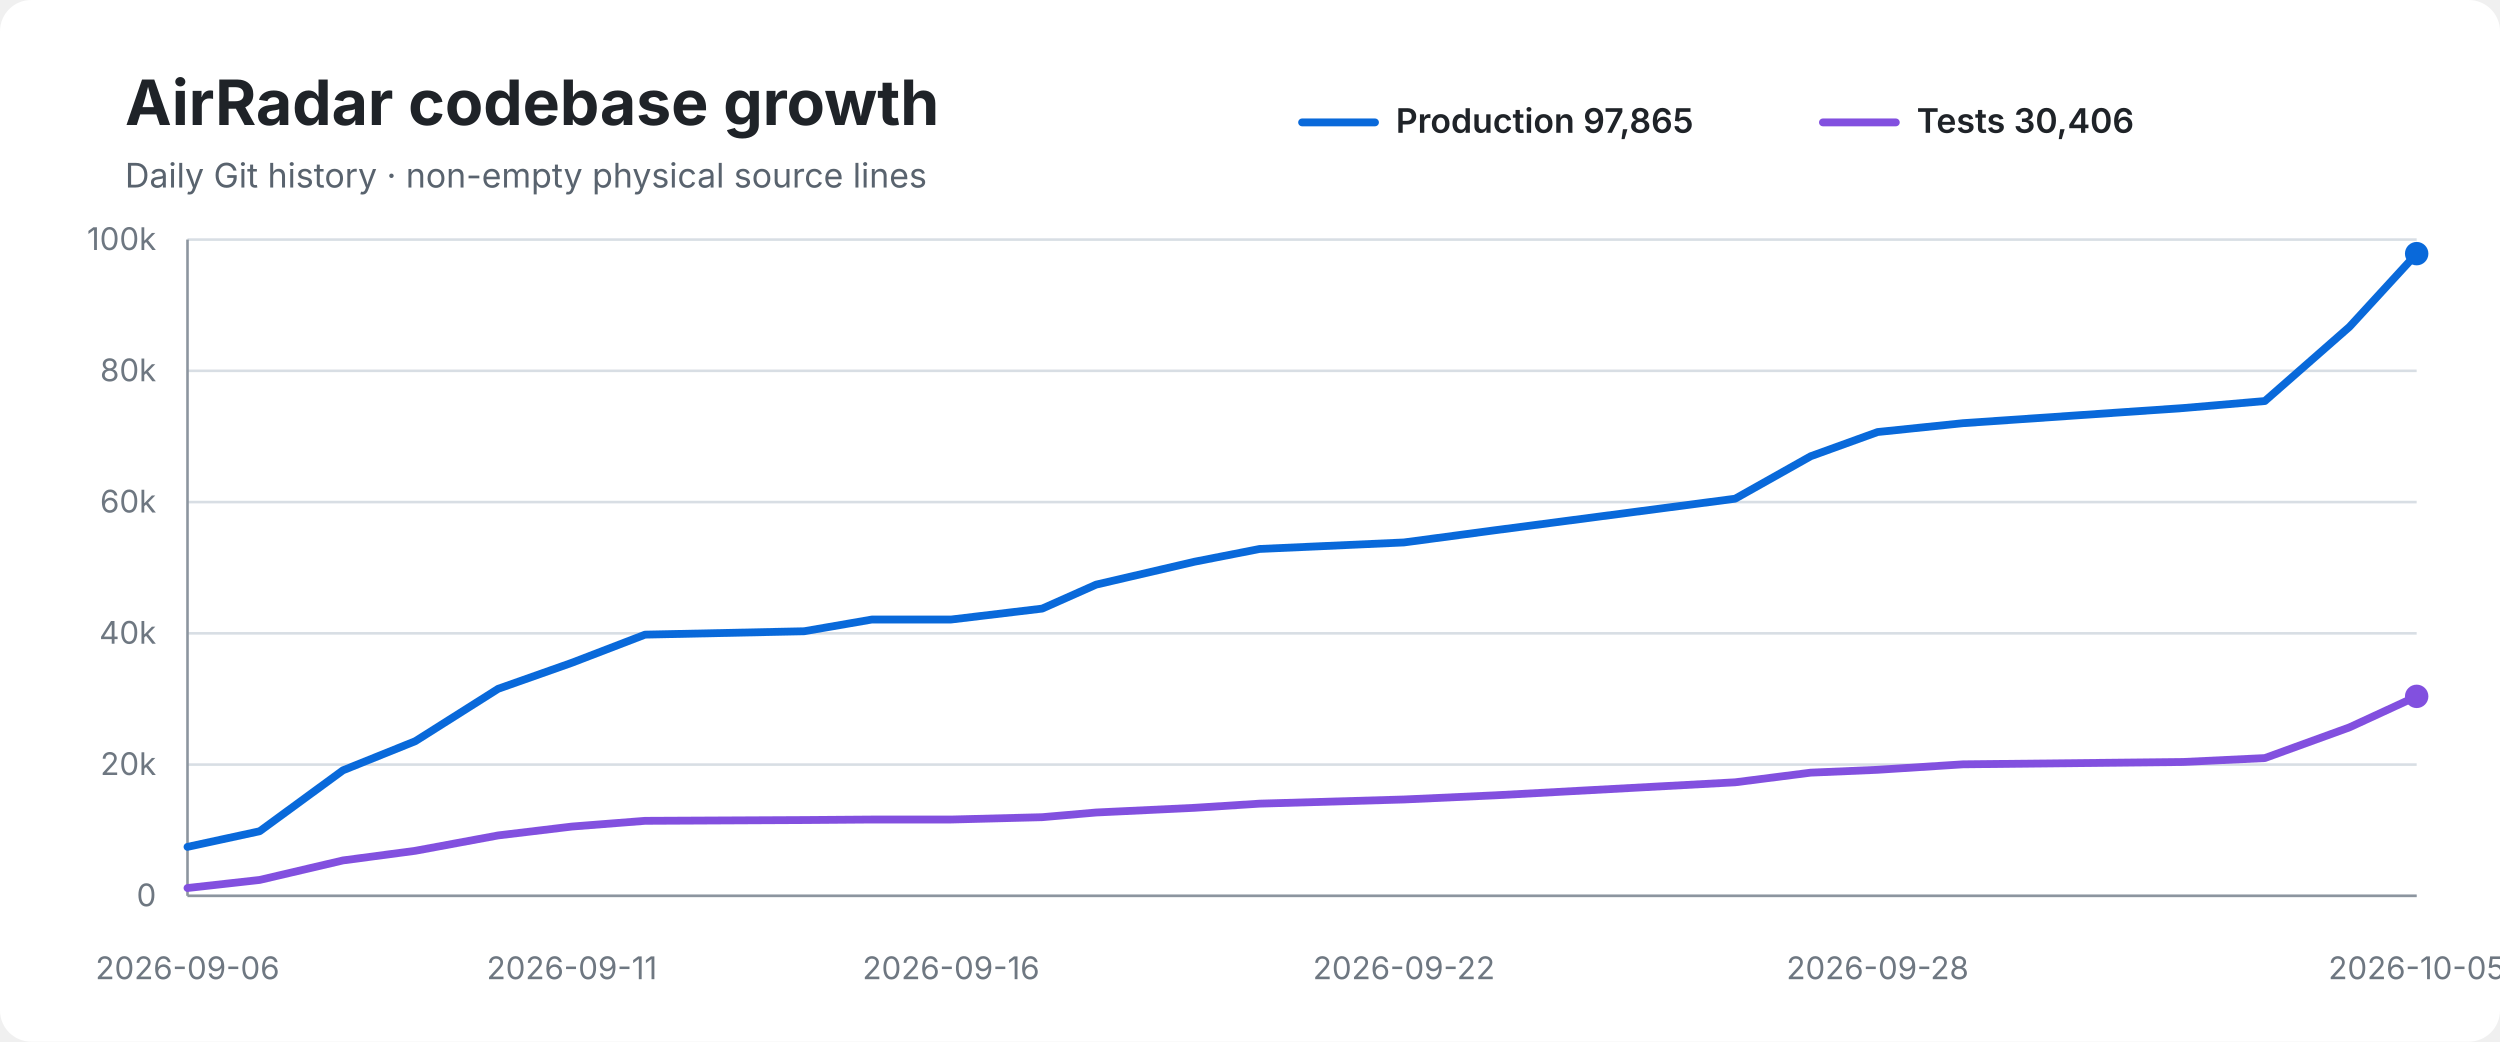
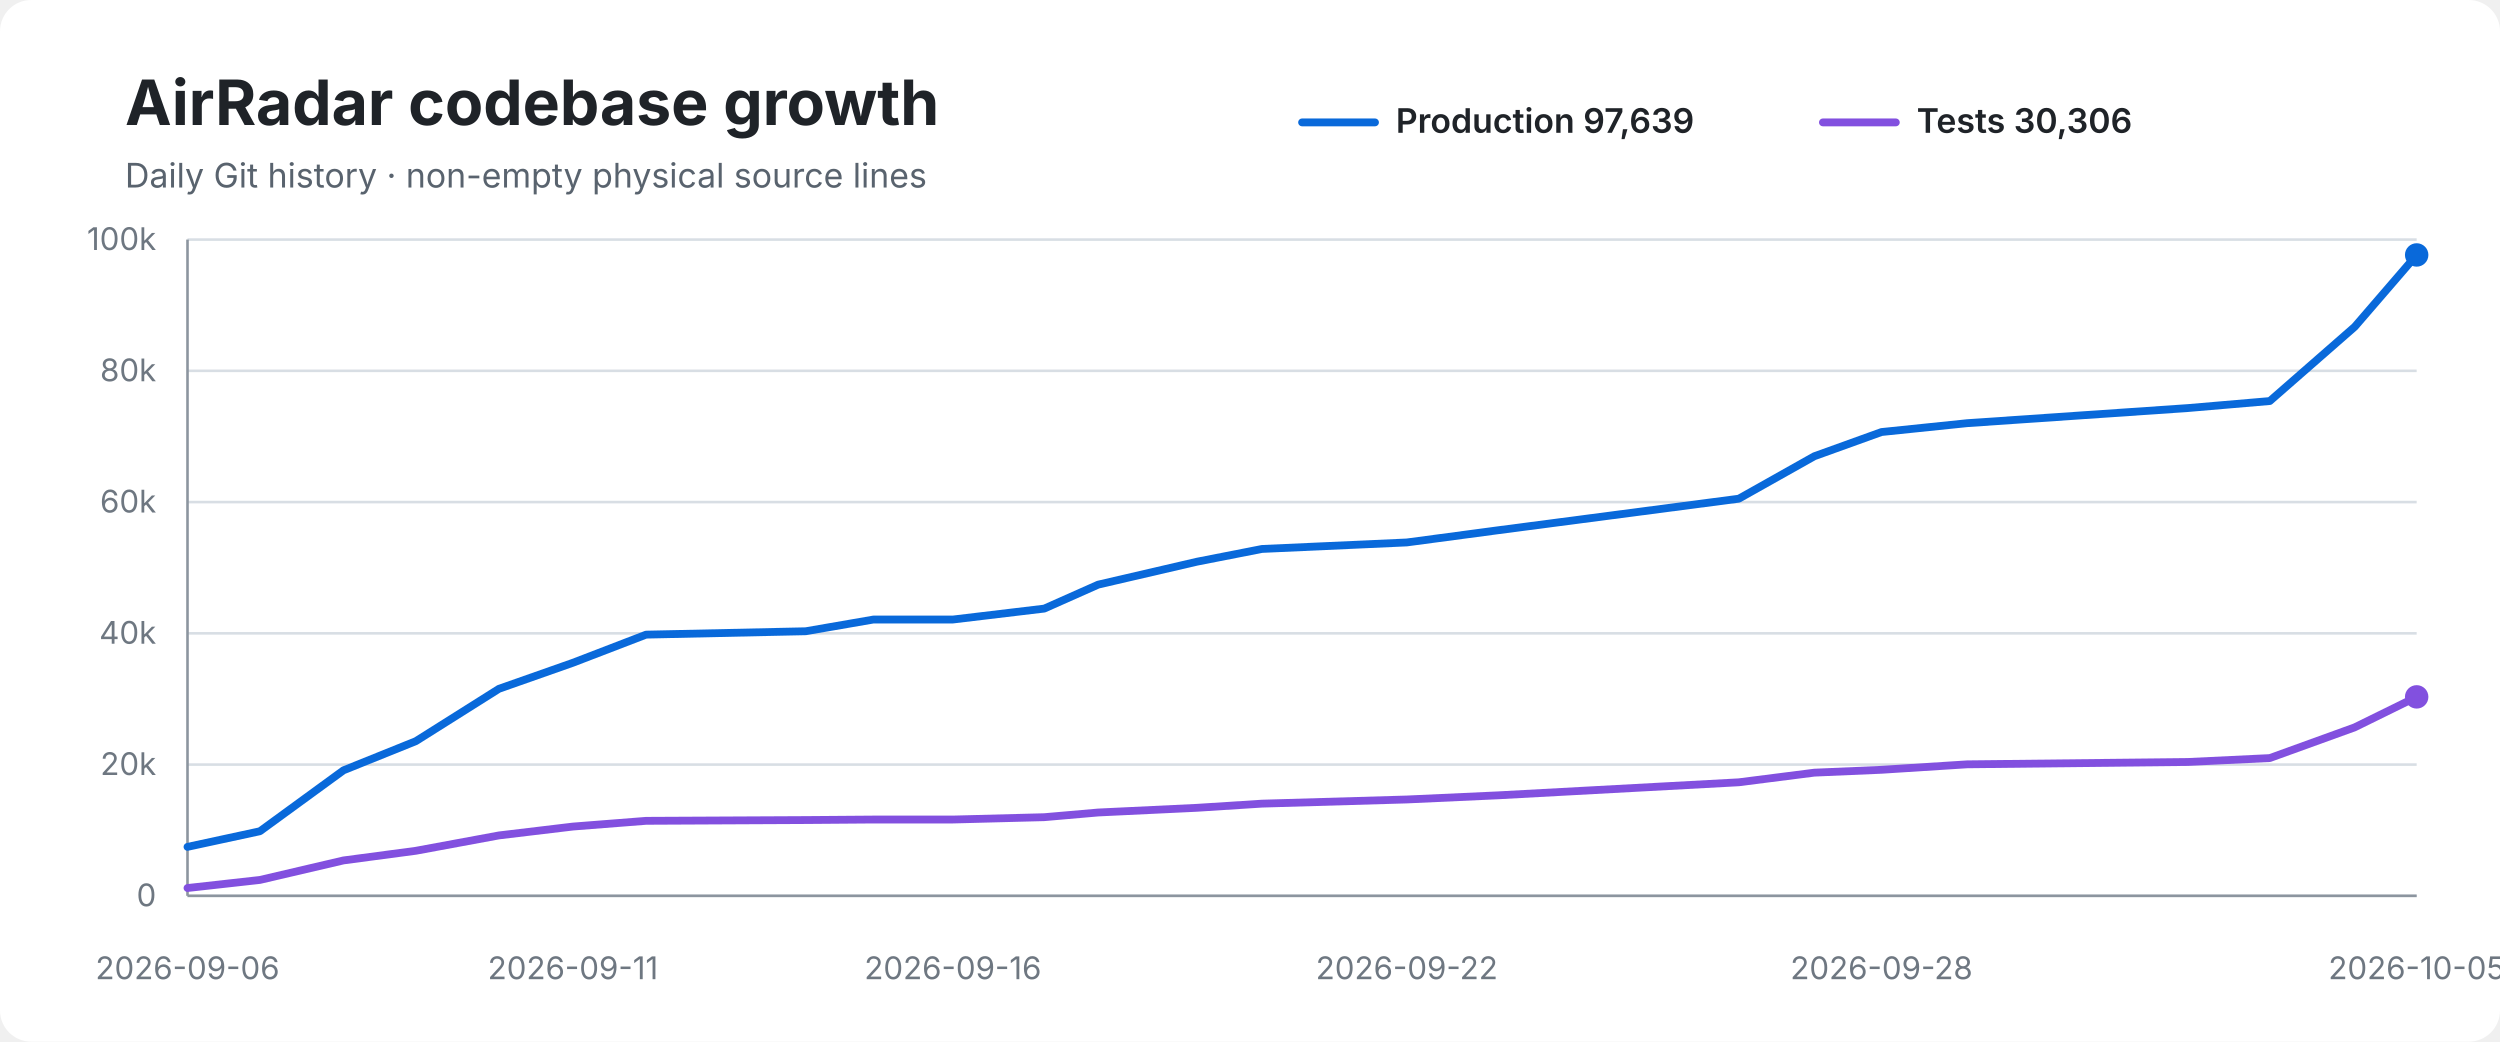
<svg xmlns="http://www.w3.org/2000/svg" width="960" height="400" viewBox="0 0 960 400" role="img" aria-labelledby="title desc">
  <rect width="100%" height="100%" rx="12" fill="#ffffff" />
  <text x="48" y="48" font-family="-apple-system,BlinkMacSystemFont,Segoe UI,sans-serif" font-size="24" font-weight="700" fill="#1f2328">AirRadar codebase growth</text>
  <text x="48" y="72" font-family="-apple-system,BlinkMacSystemFont,Segoe UI,sans-serif" font-size="13" fill="#59636e">Daily Git history · non-empty physical source lines</text>
  <line x1="500" y1="47" x2="528" y2="47" stroke="#0969da" stroke-width="3" stroke-linecap="round" />
-   <text x="536" y="51" font-family="-apple-system,BlinkMacSystemFont,Segoe UI,sans-serif" font-size="13" font-weight="600" fill="#1f2328">Production 97,865</text>
+   <text x="536" y="51" font-family="-apple-system,BlinkMacSystemFont,Segoe UI,sans-serif" font-size="13" font-weight="600" fill="#1f2328">Production 97,639</text>
  <line x1="700" y1="47" x2="728" y2="47" stroke="#8250df" stroke-width="3" stroke-linecap="round" />
-   <text x="736" y="51" font-family="-apple-system,BlinkMacSystemFont,Segoe UI,sans-serif" font-size="13" font-weight="600" fill="#1f2328">Tests 30,406</text>
+   <text x="736" y="51" font-family="-apple-system,BlinkMacSystemFont,Segoe UI,sans-serif" font-size="13" font-weight="600" fill="#1f2328">Tests 30,306</text>
  <line x1="72" y1="92.0" x2="928" y2="92.0" stroke="#d8dee4" stroke-width="1" />
  <text x="60" y="96.0" text-anchor="end" font-family="-apple-system,BlinkMacSystemFont,Segoe UI,sans-serif" font-size="12" fill="#6e7781">100k</text>
  <line x1="72" y1="142.4" x2="928" y2="142.4" stroke="#d8dee4" stroke-width="1" />
  <text x="60" y="146.4" text-anchor="end" font-family="-apple-system,BlinkMacSystemFont,Segoe UI,sans-serif" font-size="12" fill="#6e7781">80k</text>
  <line x1="72" y1="192.8" x2="928" y2="192.8" stroke="#d8dee4" stroke-width="1" />
  <text x="60" y="196.8" text-anchor="end" font-family="-apple-system,BlinkMacSystemFont,Segoe UI,sans-serif" font-size="12" fill="#6e7781">60k</text>
  <line x1="72" y1="243.2" x2="928" y2="243.2" stroke="#d8dee4" stroke-width="1" />
  <text x="60" y="247.2" text-anchor="end" font-family="-apple-system,BlinkMacSystemFont,Segoe UI,sans-serif" font-size="12" fill="#6e7781">40k</text>
  <line x1="72" y1="293.6" x2="928" y2="293.6" stroke="#d8dee4" stroke-width="1" />
  <text x="60" y="297.6" text-anchor="end" font-family="-apple-system,BlinkMacSystemFont,Segoe UI,sans-serif" font-size="12" fill="#6e7781">20k</text>
  <line x1="72" y1="344.0" x2="928" y2="344.0" stroke="#d8dee4" stroke-width="1" />
  <text x="60" y="348.0" text-anchor="end" font-family="-apple-system,BlinkMacSystemFont,Segoe UI,sans-serif" font-size="12" fill="#6e7781">0</text>
  <line x1="72" y1="92" x2="72" y2="344" stroke="#8c959f" stroke-width="1" />
  <line x1="72" y1="344" x2="928" y2="344" stroke="#8c959f" stroke-width="1" />
-   <path d="M 72.0 325.2 L 99.7 319.2 L 131.7 295.8 L 159.5 284.6 L 191.3 264.5 L 219.6 254.5 L 247.7 243.7 L 308.8 242.4 L 334.8 237.9 L 365.2 237.9 L 400.2 233.7 L 420.9 224.5 L 458.7 215.7 L 483.7 210.8 L 539.1 208.3 L 574.2 203.6 L 666.3 191.5 L 695.3 175.2 L 721.0 165.9 L 753.8 162.5 L 838.3 156.7 L 869.7 154.0 L 902.2 125.5 L 928.0 97.4" fill="none" stroke="#0969da" stroke-width="3" stroke-linecap="round" stroke-linejoin="round" />
-   <path d="M 72.0 341.0 L 99.7 337.9 L 131.7 330.4 L 159.5 326.7 L 191.3 320.8 L 219.6 317.4 L 247.7 315.2 L 308.8 314.9 L 334.8 314.7 L 365.2 314.7 L 400.2 313.8 L 420.9 312.0 L 458.7 310.2 L 483.7 308.6 L 539.1 307.0 L 574.2 305.4 L 666.3 300.4 L 695.3 296.7 L 721.0 295.6 L 753.8 293.5 L 838.3 292.6 L 869.7 291.1 L 902.2 279.3 L 928.0 267.4" fill="none" stroke="#8250df" stroke-width="3" stroke-linecap="round" stroke-linejoin="round" />
-   <circle cx="928.0" cy="97.4" r="4.5" fill="#0969da" />
-   <circle cx="928.0" cy="267.4" r="4.5" fill="#8250df" />
+   <path d="M 72.0 325.2 L 99.8 319.2 L 131.9 295.8 L 159.7 284.6 L 191.6 264.5 L 220.0 254.5 L 248.1 243.7 L 309.4 242.4 L 335.4 237.9 L 365.9 237.9 L 401.0 233.7 L 421.7 224.5 L 459.6 215.7 L 484.6 210.8 L 540.2 208.3 L 575.4 203.6 L 667.7 191.5 L 696.7 175.2 L 722.5 165.9 L 755.4 162.5 L 840.1 156.7 L 871.6 154.0 L 904.2 125.5 L 928.0 97.9" fill="none" stroke="#0969da" stroke-width="3" stroke-linecap="round" stroke-linejoin="round" />
+   <path d="M 72.0 341.0 L 99.8 337.9 L 131.9 330.4 L 159.7 326.7 L 191.6 320.8 L 220.0 317.4 L 248.1 315.2 L 309.4 314.9 L 335.4 314.7 L 365.9 314.7 L 401.0 313.8 L 421.7 312.0 L 459.6 310.2 L 484.6 308.6 L 540.2 307.0 L 575.4 305.4 L 667.7 300.4 L 696.7 296.7 L 722.5 295.6 L 755.4 293.5 L 840.1 292.6 L 871.6 291.1 L 904.2 279.3 L 928.0 267.6" fill="none" stroke="#8250df" stroke-width="3" stroke-linecap="round" stroke-linejoin="round" />
+   <circle cx="928.0" cy="97.9" r="4.5" fill="#0969da" />
+   <circle cx="928.0" cy="267.6" r="4.5" fill="#8250df" />
  <text x="72.0" y="376" text-anchor="middle" font-family="-apple-system,BlinkMacSystemFont,Segoe UI,sans-serif" font-size="12" fill="#6e7781">2026-09-06</text>
-   <text x="219.6" y="376" text-anchor="middle" font-family="-apple-system,BlinkMacSystemFont,Segoe UI,sans-serif" font-size="12" fill="#6e7781">2026-09-11</text>
-   <text x="365.2" y="376" text-anchor="middle" font-family="-apple-system,BlinkMacSystemFont,Segoe UI,sans-serif" font-size="12" fill="#6e7781">2026-09-16</text>
-   <text x="539.1" y="376" text-anchor="middle" font-family="-apple-system,BlinkMacSystemFont,Segoe UI,sans-serif" font-size="12" fill="#6e7781">2026-09-22</text>
-   <text x="721.0" y="376" text-anchor="middle" font-family="-apple-system,BlinkMacSystemFont,Segoe UI,sans-serif" font-size="12" fill="#6e7781">2026-09-28</text>
+   <text x="220.0" y="376" text-anchor="middle" font-family="-apple-system,BlinkMacSystemFont,Segoe UI,sans-serif" font-size="12" fill="#6e7781">2026-09-11</text>
+   <text x="365.9" y="376" text-anchor="middle" font-family="-apple-system,BlinkMacSystemFont,Segoe UI,sans-serif" font-size="12" fill="#6e7781">2026-09-16</text>
+   <text x="540.2" y="376" text-anchor="middle" font-family="-apple-system,BlinkMacSystemFont,Segoe UI,sans-serif" font-size="12" fill="#6e7781">2026-09-22</text>
+   <text x="722.5" y="376" text-anchor="middle" font-family="-apple-system,BlinkMacSystemFont,Segoe UI,sans-serif" font-size="12" fill="#6e7781">2026-09-28</text>
  <text x="928.0" y="376" text-anchor="middle" font-family="-apple-system,BlinkMacSystemFont,Segoe UI,sans-serif" font-size="12" fill="#6e7781">2026-10-05</text>
</svg>
